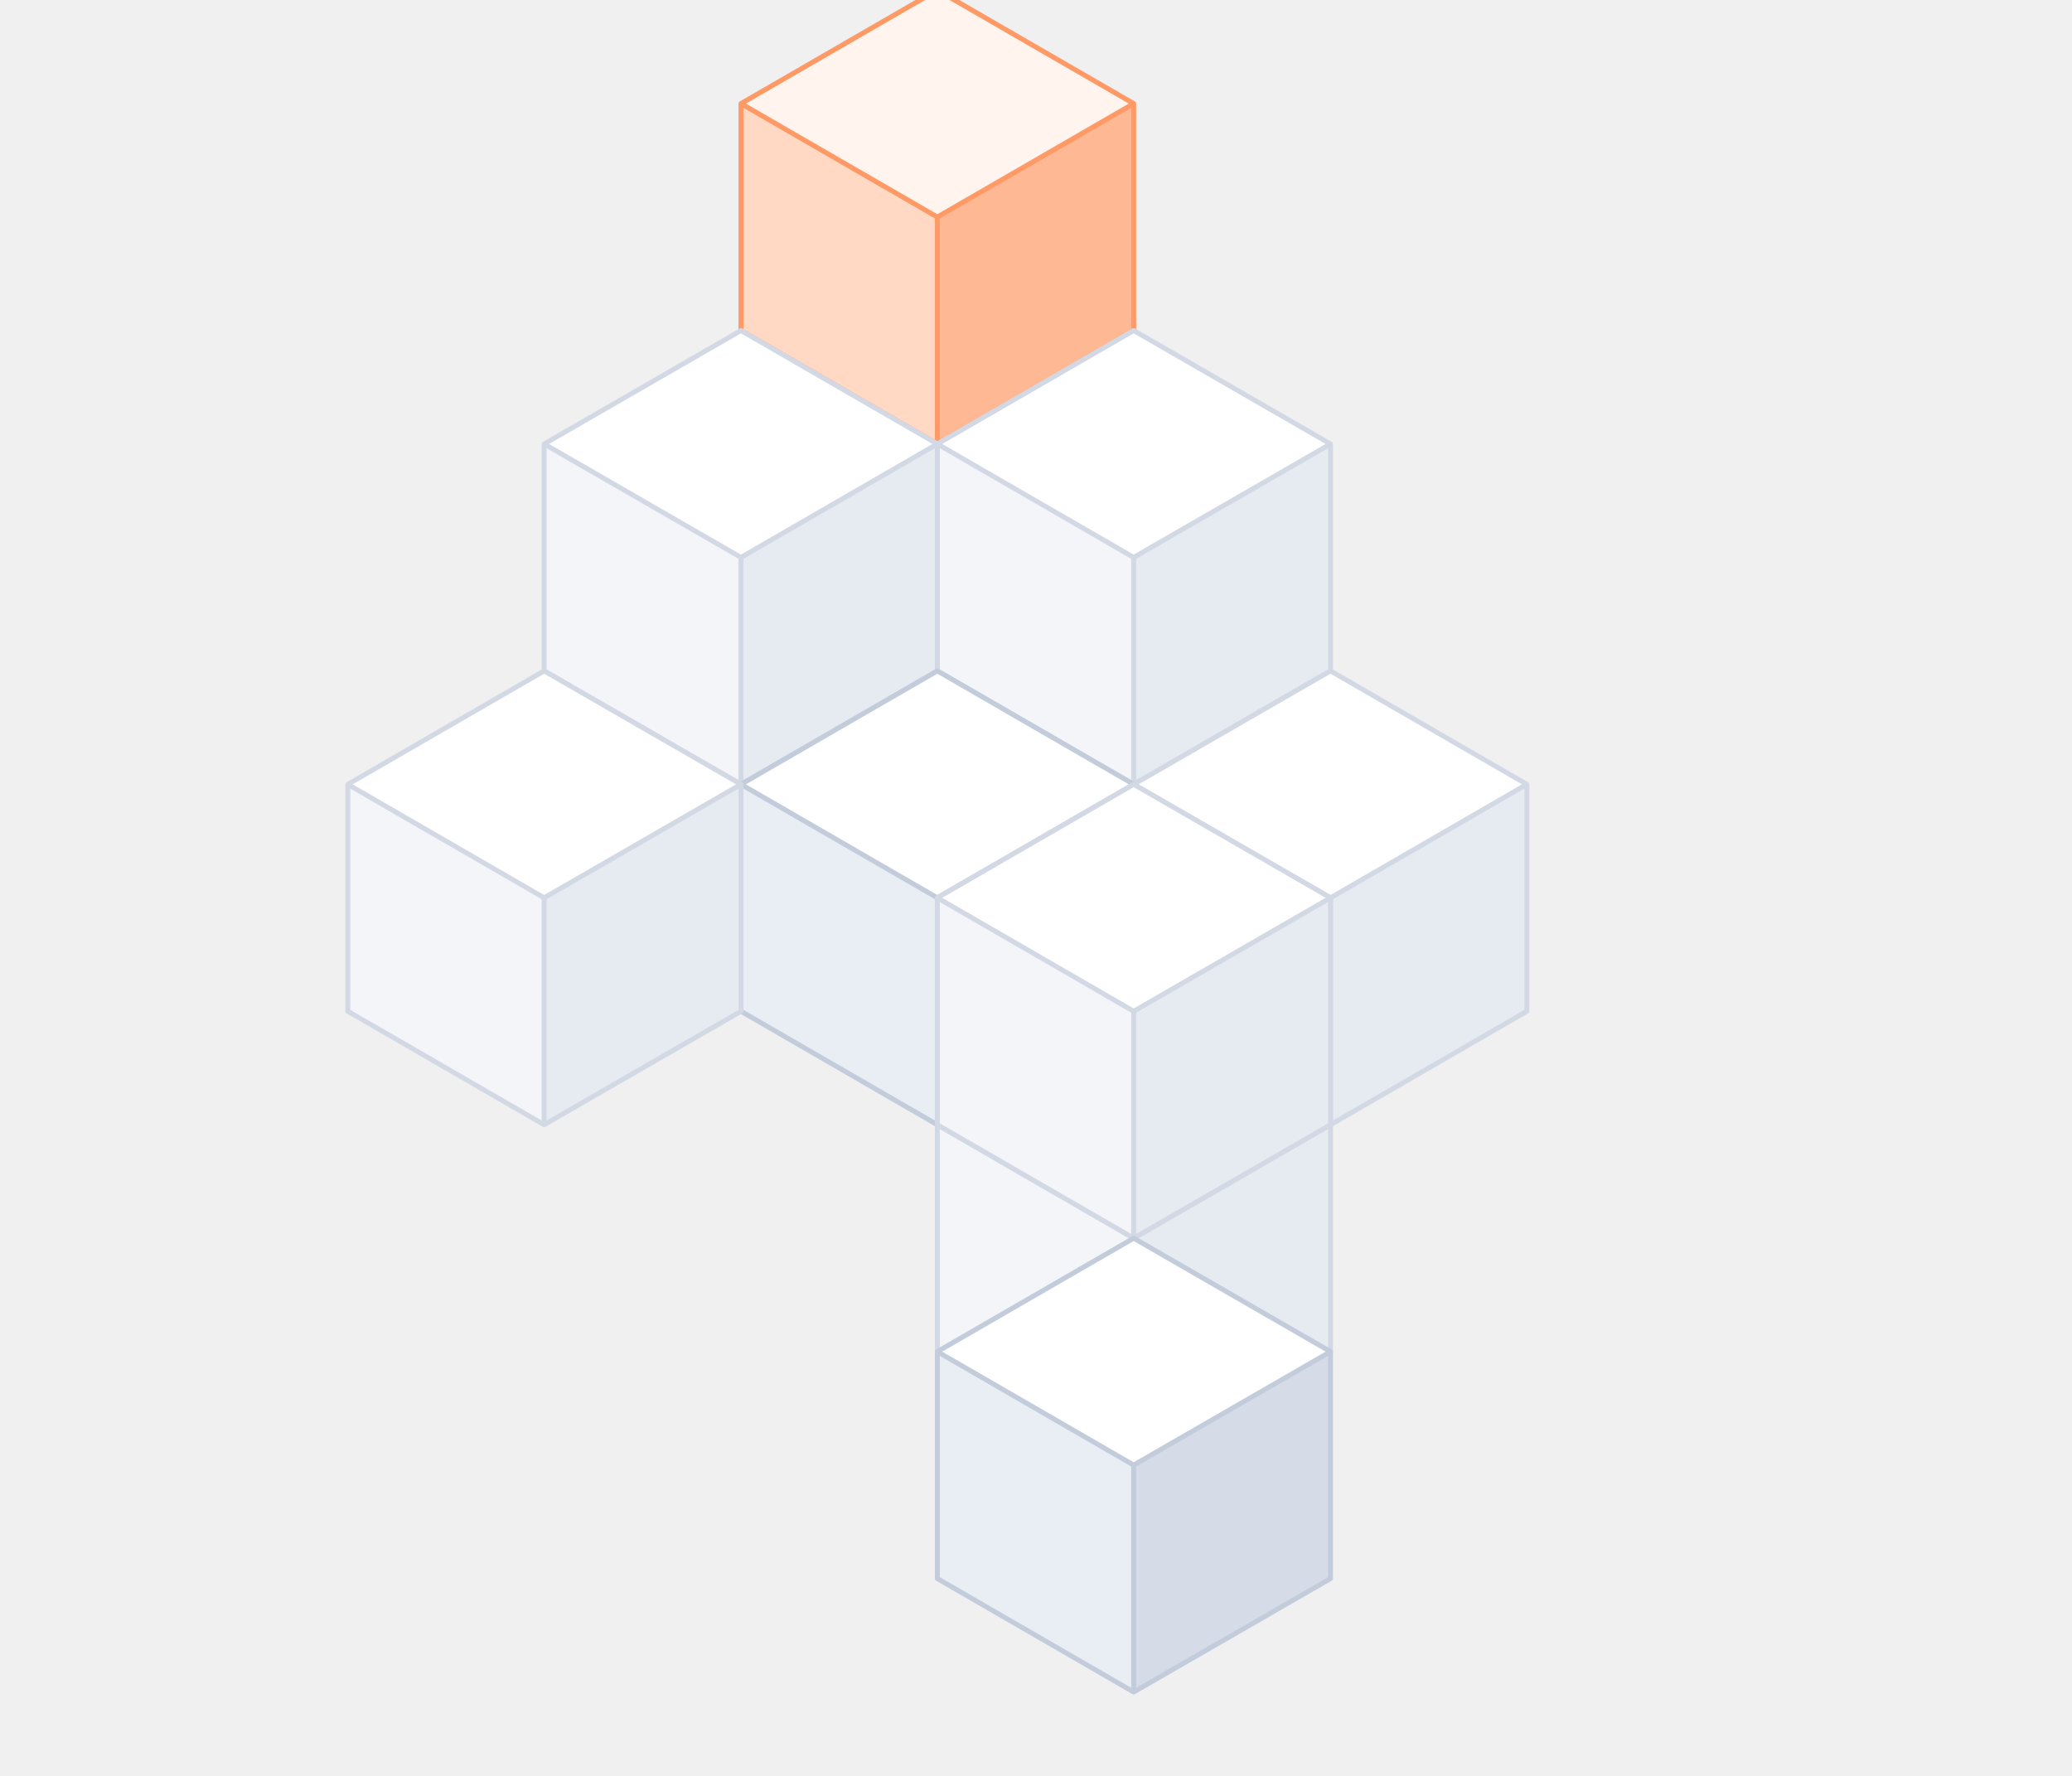
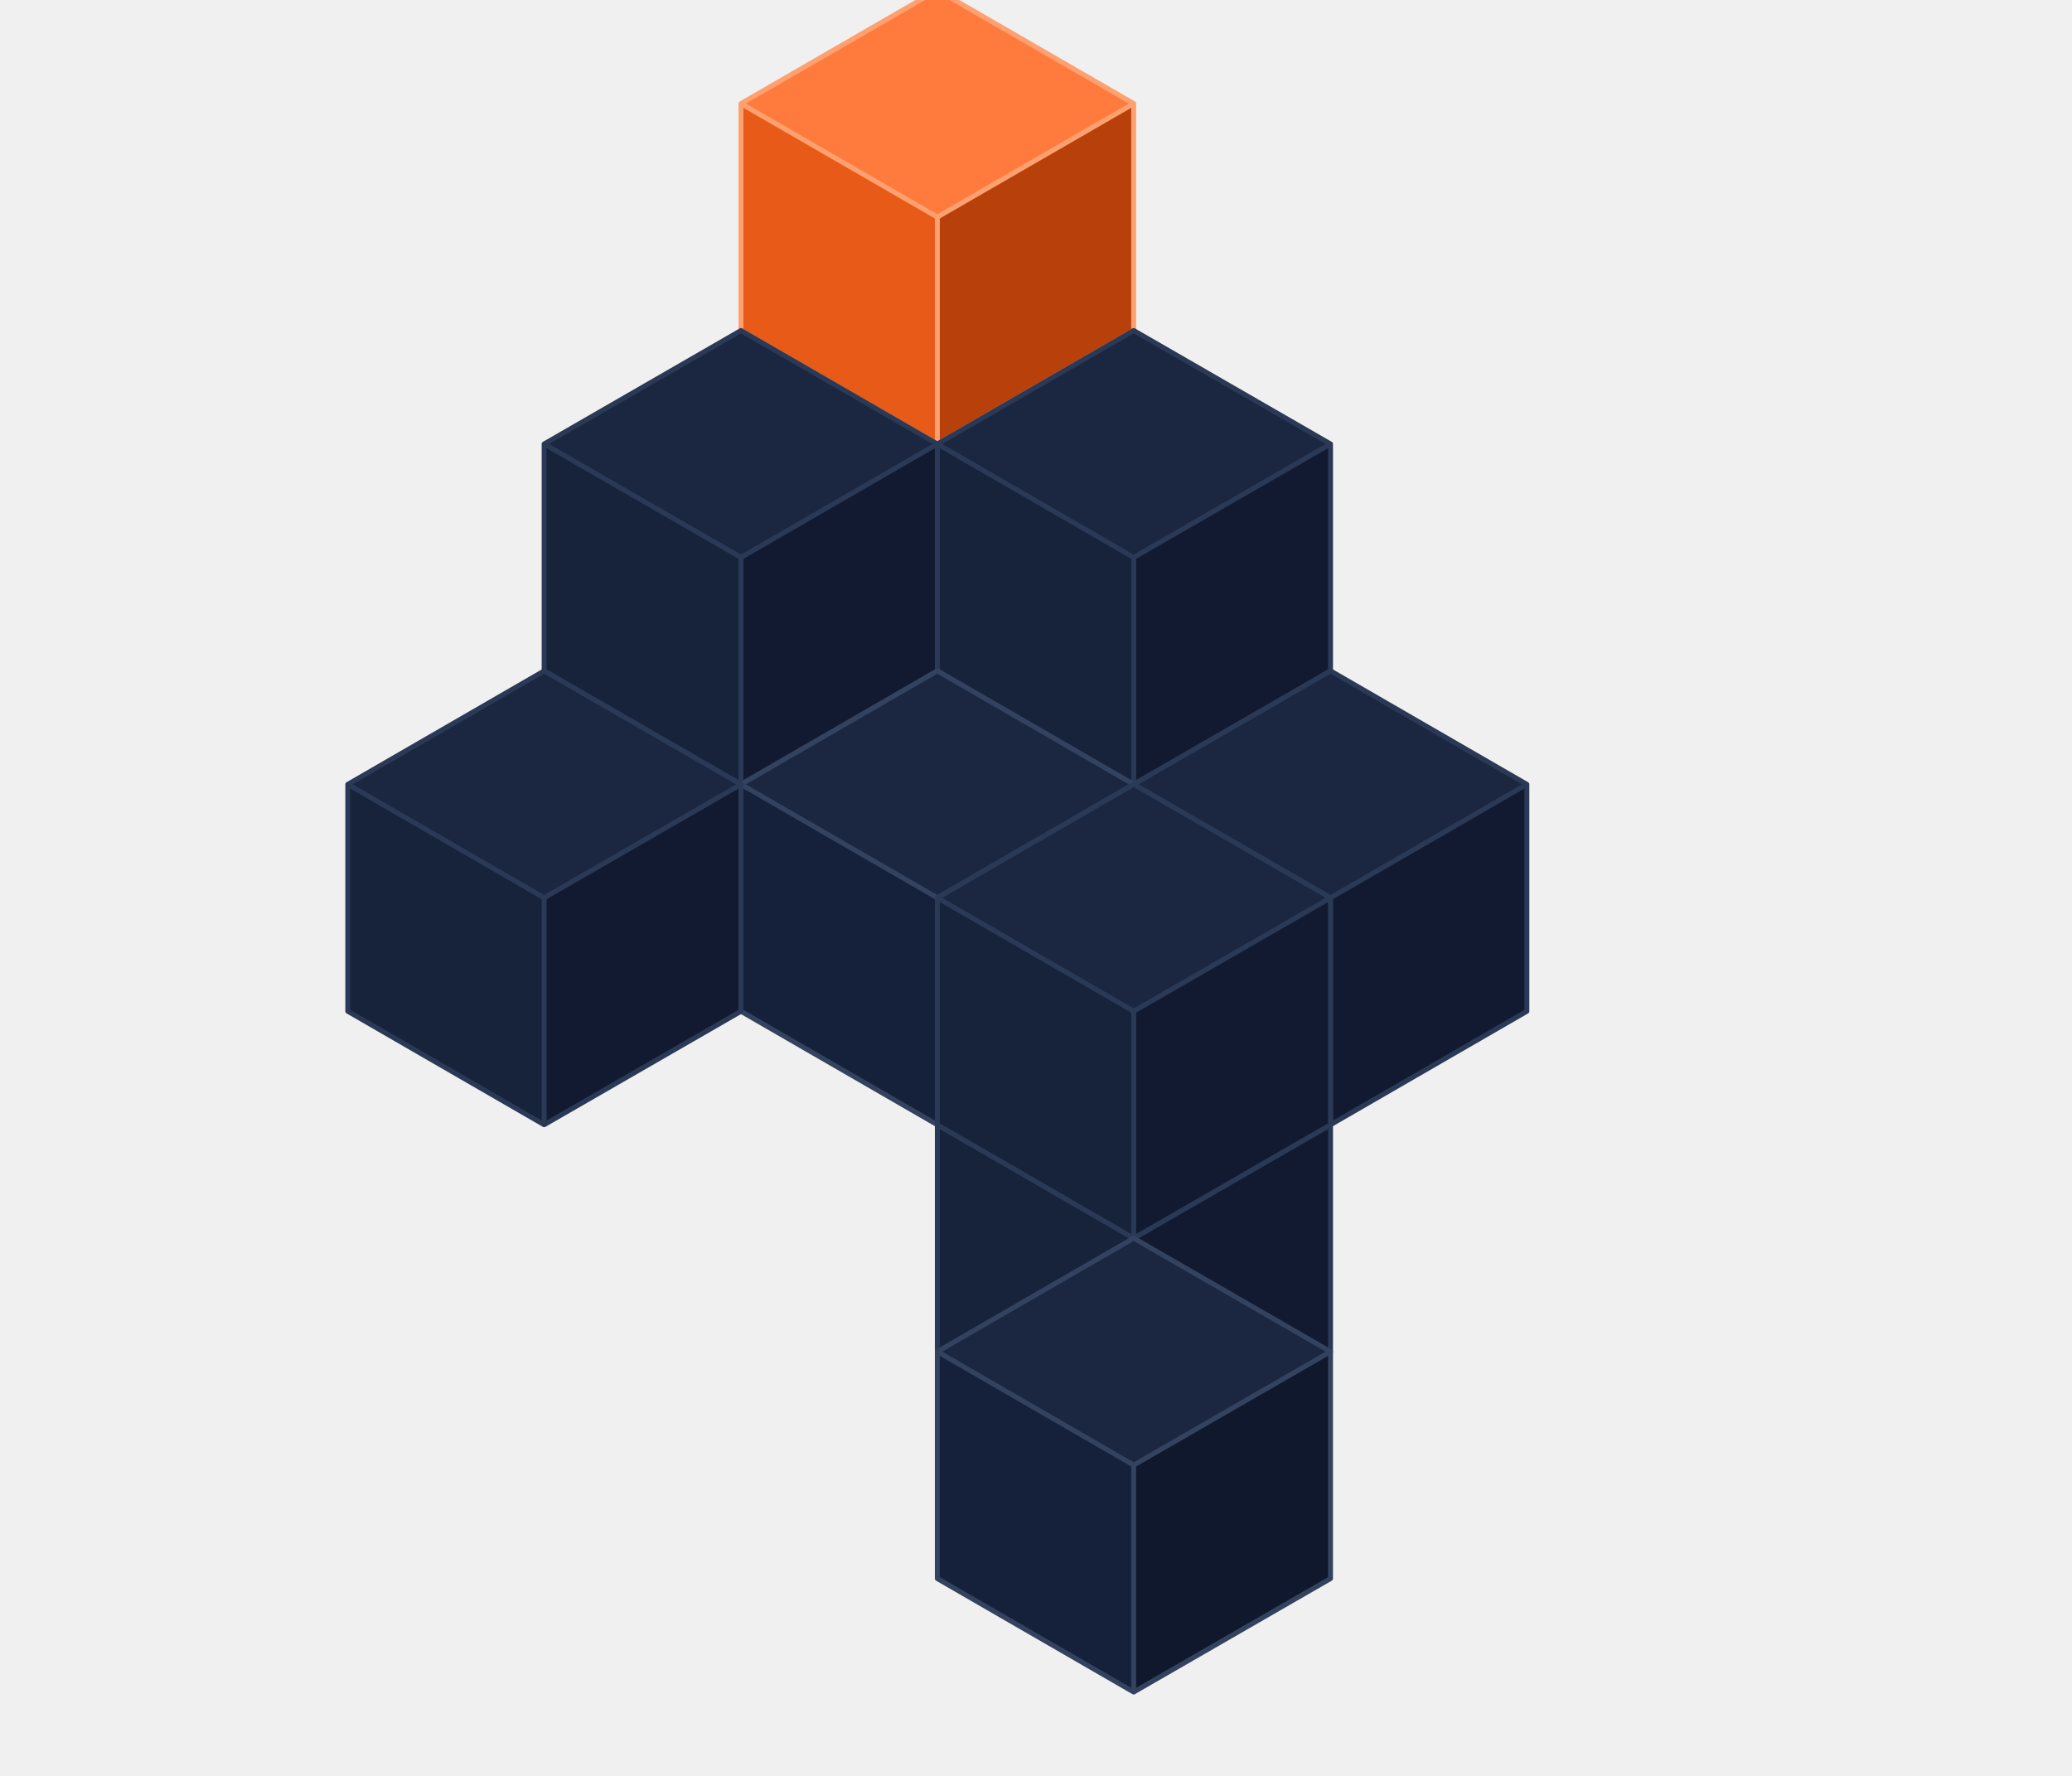
<svg xmlns="http://www.w3.org/2000/svg" width="420" height="360" viewBox="0 0 420 360">
-   <polygon points="150.2,113.0 190.0,136.0 190.0,182.0 150.2,159.0" fill="#e9edf4" />
-   <polygon points="190.0,136.0 229.8,113.0 229.8,159.0 190.0,182.0" fill="#d5dce8" />
-   <polygon points="190.0,90.0 229.8,113.0 190.0,136.0 150.2,113.0" fill="#ffffff" />
-   <g fill="none" stroke="#c3ccdb" stroke-width="1" stroke-linejoin="round">
+   <polygon points="150.2,113.0 190.0,136.0 190.0,182.0 150.2,159.0" fill="#15203a" />
+   <polygon points="190.0,136.0 229.8,113.0 229.8,159.0 190.0,182.0" fill="#0f182c" />
+   <polygon points="190.0,90.0 229.8,113.0 190.0,136.0 150.2,113.0" fill="#1b2740" />
+   <g fill="none" stroke="#33425f" stroke-width="1" stroke-linejoin="round">
    <polygon points="190.0,90.0 229.8,113.0 229.8,159.0 190.0,182.0 150.2,159.0 150.2,113.0" />
    <polyline points="150.2,113.0 190.0,136.0 229.8,113.0" />
    <line x1="190.0" y1="136.0" x2="190.0" y2="182.0" />
  </g>
-   <polygon points="150.2,67.0 190.0,90.0 190.0,136.0 150.2,113.0" fill="#e9edf4" />
-   <polygon points="190.0,90.0 229.8,67.0 229.8,113.0 190.0,136.0" fill="#d5dce8" />
-   <polygon points="190.0,44.0 229.8,67.0 190.0,90.0 150.2,67.0" fill="#ffffff" />
-   <g fill="none" stroke="#c3ccdb" stroke-width="1" stroke-linejoin="round">
+   <polygon points="150.2,67.0 190.0,90.0 190.0,136.0 150.2,113.0" fill="#15203a" />
+   <polygon points="190.0,90.0 229.8,67.0 229.8,113.0 190.0,136.0" fill="#0f182c" />
+   <polygon points="190.0,44.0 229.8,67.0 190.0,90.0 150.2,67.0" fill="#1b2740" />
+   <g fill="none" stroke="#33425f" stroke-width="1" stroke-linejoin="round">
    <polygon points="190.0,44.0 229.8,67.0 229.8,113.0 190.0,136.0 150.2,113.0 150.2,67.0" />
    <polyline points="150.2,67.0 190.0,90.0 229.8,67.0" />
    <line x1="190.0" y1="90.0" x2="190.0" y2="136.0" />
  </g>
-   <polygon points="150.2,21.0 190.0,44.0 190.0,90.0 150.2,67.0" fill="#ffd9c4" />
-   <polygon points="190.0,44.0 229.8,21.0 229.8,67.0 190.0,90.0" fill="#ffb894" />
-   <polygon points="190.0,-2.0 229.8,21.0 190.0,44.0 150.2,21.0" fill="#fff4ee" />
-   <g fill="none" stroke="#ff9a66" stroke-width="1" stroke-linejoin="round">
+   <polygon points="150.2,21.0 190.0,44.0 190.0,90.0 150.2,67.0" fill="#e85a17" />
+   <polygon points="190.0,44.0 229.8,21.0 229.8,67.0 190.0,90.0" fill="#b8400a" />
+   <polygon points="190.0,-2.0 229.8,21.0 190.0,44.0 150.2,21.0" fill="#ff7a3d" />
+   <g fill="none" stroke="#ffa070" stroke-width="1" stroke-linejoin="round">
    <polygon points="190.0,-2.0 229.8,21.0 229.8,67.0 190.0,90.0 150.2,67.0 150.2,21.0" />
    <polyline points="150.2,21.0 190.0,44.0 229.8,21.0" />
    <line x1="190.0" y1="44.0" x2="190.0" y2="90.0" />
  </g>
-   <polygon points="190.0,136.0 229.8,159.0 229.8,205.0 190.0,182.0" fill="#f3f5f9" />
-   <polygon points="229.8,159.0 269.7,136.0 269.7,182.0 229.8,205.0" fill="#e6eaf1" />
-   <polygon points="229.8,113.0 269.7,136.0 229.8,159.0 190.0,136.0" fill="#ffffff" />
-   <g fill="none" stroke="#d3d9e4" stroke-width="1" stroke-linejoin="round">
+   <polygon points="190.0,136.0 229.8,159.0 229.8,205.0 190.0,182.0" fill="#17223b" />
+   <polygon points="229.8,159.0 269.7,136.0 269.7,182.0 229.8,205.0" fill="#111a30" />
+   <polygon points="229.8,113.0 269.7,136.0 229.8,159.0 190.0,136.0" fill="#1b2740" />
+   <g fill="none" stroke="#2a3956" stroke-width="1" stroke-linejoin="round">
    <polygon points="229.8,113.0 269.7,136.0 269.7,182.0 229.8,205.0 190.0,182.0 190.0,136.0" />
    <polyline points="190.0,136.0 229.8,159.0 269.7,136.0" />
    <line x1="229.8" y1="159.0" x2="229.8" y2="205.0" />
  </g>
-   <polygon points="110.3,136.0 150.2,159.0 150.2,205.0 110.3,182.0" fill="#f3f5f9" />
-   <polygon points="150.2,159.0 190.0,136.0 190.0,182.0 150.2,205.0" fill="#e6eaf1" />
-   <polygon points="150.2,113.0 190.0,136.0 150.2,159.0 110.3,136.0" fill="#ffffff" />
-   <g fill="none" stroke="#d3d9e4" stroke-width="1" stroke-linejoin="round">
+   <polygon points="110.3,136.0 150.2,159.0 150.2,205.0 110.3,182.0" fill="#17223b" />
+   <polygon points="150.2,159.0 190.0,136.0 190.0,182.0 150.2,205.0" fill="#111a30" />
+   <polygon points="150.2,113.0 190.0,136.0 150.2,159.0 110.3,136.0" fill="#1b2740" />
+   <g fill="none" stroke="#2a3956" stroke-width="1" stroke-linejoin="round">
    <polygon points="150.2,113.0 190.0,136.0 190.0,182.0 150.2,205.0 110.3,182.0 110.3,136.0" />
    <polyline points="110.3,136.0 150.2,159.0 190.0,136.0" />
    <line x1="150.2" y1="159.0" x2="150.2" y2="205.0" />
  </g>
-   <polygon points="190.0,90.0 229.8,113.0 229.8,159.0 190.0,136.0" fill="#f3f5f9" />
-   <polygon points="229.8,113.0 269.7,90.0 269.7,136.0 229.8,159.0" fill="#e6eaf1" />
-   <polygon points="229.8,67.0 269.7,90.0 229.8,113.0 190.0,90.0" fill="#ffffff" />
-   <g fill="none" stroke="#d3d9e4" stroke-width="1" stroke-linejoin="round">
+   <polygon points="190.0,90.0 229.8,113.0 229.8,159.0 190.0,136.0" fill="#17223b" />
+   <polygon points="229.8,113.0 269.7,90.0 269.7,136.0 229.8,159.0" fill="#111a30" />
+   <polygon points="229.8,67.0 269.7,90.0 229.8,113.0 190.0,90.0" fill="#1b2740" />
+   <g fill="none" stroke="#2a3956" stroke-width="1" stroke-linejoin="round">
    <polygon points="229.8,67.0 269.7,90.0 269.7,136.0 229.8,159.0 190.0,136.0 190.0,90.0" />
    <polyline points="190.0,90.0 229.8,113.0 269.7,90.0" />
    <line x1="229.8" y1="113.0" x2="229.8" y2="159.0" />
  </g>
-   <polygon points="110.3,90.0 150.2,113.0 150.2,159.0 110.3,136.0" fill="#f3f5f9" />
-   <polygon points="150.2,113.0 190.0,90.0 190.0,136.0 150.2,159.0" fill="#e6eaf1" />
-   <polygon points="150.2,67.0 190.0,90.0 150.2,113.0 110.3,90.0" fill="#ffffff" />
-   <g fill="none" stroke="#d3d9e4" stroke-width="1" stroke-linejoin="round">
+   <polygon points="110.3,90.0 150.2,113.0 150.2,159.0 110.3,136.0" fill="#17223b" />
+   <polygon points="150.2,113.0 190.0,90.0 190.0,136.0 150.2,159.0" fill="#111a30" />
+   <polygon points="150.2,67.0 190.0,90.0 150.2,113.0 110.3,90.0" fill="#1b2740" />
+   <g fill="none" stroke="#2a3956" stroke-width="1" stroke-linejoin="round">
    <polygon points="150.2,67.0 190.0,90.0 190.0,136.0 150.2,159.0 110.3,136.0 110.3,90.0" />
    <polyline points="110.3,90.0 150.2,113.0 190.0,90.0" />
    <line x1="150.2" y1="113.0" x2="150.2" y2="159.0" />
  </g>
-   <polygon points="229.8,159.0 269.7,182.0 269.7,228.0 229.8,205.0" fill="#f3f5f9" />
-   <polygon points="269.7,182.0 309.5,159.0 309.5,205.0 269.7,228.0" fill="#e6eaf1" />
-   <polygon points="269.7,136.0 309.5,159.0 269.7,182.0 229.8,159.0" fill="#ffffff" />
-   <g fill="none" stroke="#d3d9e4" stroke-width="1" stroke-linejoin="round">
+   <polygon points="229.8,159.0 269.7,182.0 269.7,228.0 229.8,205.0" fill="#17223b" />
+   <polygon points="269.7,182.0 309.5,159.0 309.5,205.0 269.7,228.0" fill="#111a30" />
+   <polygon points="269.7,136.0 309.5,159.0 269.7,182.0 229.8,159.0" fill="#1b2740" />
+   <g fill="none" stroke="#2a3956" stroke-width="1" stroke-linejoin="round">
    <polygon points="269.7,136.0 309.5,159.0 309.5,205.0 269.7,228.0 229.8,205.0 229.8,159.0" />
    <polyline points="229.8,159.0 269.7,182.0 309.5,159.0" />
    <line x1="269.7" y1="182.0" x2="269.7" y2="228.0" />
  </g>
-   <polygon points="150.2,159.0 190.0,182.0 190.0,228.0 150.2,205.0" fill="#e9edf4" />
-   <polygon points="190.0,182.0 229.8,159.0 229.8,205.0 190.0,228.0" fill="#d5dce8" />
-   <polygon points="190.0,136.0 229.8,159.0 190.0,182.0 150.2,159.0" fill="#ffffff" />
-   <g fill="none" stroke="#c3ccdb" stroke-width="1" stroke-linejoin="round">
+   <polygon points="150.2,159.0 190.0,182.0 190.0,228.0 150.2,205.0" fill="#15203a" />
+   <polygon points="190.0,182.0 229.8,159.0 229.8,205.0 190.0,228.0" fill="#0f182c" />
+   <polygon points="190.0,136.0 229.8,159.0 190.0,182.0 150.2,159.0" fill="#1b2740" />
+   <g fill="none" stroke="#33425f" stroke-width="1" stroke-linejoin="round">
    <polygon points="190.0,136.0 229.8,159.0 229.8,205.0 190.0,228.0 150.2,205.0 150.2,159.0" />
    <polyline points="150.2,159.0 190.0,182.0 229.8,159.0" />
    <line x1="190.0" y1="182.0" x2="190.0" y2="228.0" />
  </g>
-   <polygon points="70.5,159.0 110.3,182.0 110.3,228.0 70.5,205.0" fill="#f3f5f9" />
-   <polygon points="110.3,182.0 150.2,159.0 150.2,205.0 110.3,228.0" fill="#e6eaf1" />
-   <polygon points="110.3,136.0 150.2,159.0 110.3,182.0 70.5,159.0" fill="#ffffff" />
-   <g fill="none" stroke="#d3d9e4" stroke-width="1" stroke-linejoin="round">
+   <polygon points="70.5,159.0 110.3,182.0 110.3,228.0 70.5,205.0" fill="#17223b" />
+   <polygon points="110.3,182.0 150.2,159.0 150.2,205.0 110.3,228.0" fill="#111a30" />
+   <polygon points="110.3,136.0 150.2,159.0 110.3,182.0 70.5,159.0" fill="#1b2740" />
+   <g fill="none" stroke="#2a3956" stroke-width="1" stroke-linejoin="round">
    <polygon points="110.3,136.0 150.2,159.0 150.2,205.0 110.3,228.0 70.5,205.0 70.5,159.0" />
    <polyline points="70.5,159.0 110.3,182.0 150.2,159.0" />
    <line x1="110.3" y1="182.0" x2="110.3" y2="228.0" />
  </g>
-   <polygon points="190.0,228.0 229.8,251.0 229.8,297.0 190.0,274.0" fill="#f3f5f9" />
-   <polygon points="229.8,251.0 269.7,228.0 269.7,274.0 229.8,297.0" fill="#e6eaf1" />
-   <polygon points="229.8,205.0 269.7,228.0 229.8,251.0 190.0,228.0" fill="#ffffff" />
-   <g fill="none" stroke="#d3d9e4" stroke-width="1" stroke-linejoin="round">
+   <polygon points="190.0,228.0 229.8,251.0 229.8,297.0 190.0,274.0" fill="#17223b" />
+   <polygon points="229.8,251.0 269.7,228.0 269.7,274.0 229.8,297.0" fill="#111a30" />
+   <polygon points="229.8,205.0 269.7,228.0 229.8,251.0 190.0,228.0" fill="#1b2740" />
+   <g fill="none" stroke="#2a3956" stroke-width="1" stroke-linejoin="round">
    <polygon points="229.8,205.0 269.7,228.0 269.7,274.0 229.8,297.0 190.0,274.0 190.0,228.0" />
    <polyline points="190.0,228.0 229.8,251.0 269.7,228.0" />
    <line x1="229.8" y1="251.0" x2="229.8" y2="297.0" />
  </g>
-   <polygon points="190.0,182.0 229.8,205.0 229.8,251.0 190.0,228.0" fill="#f3f5f9" />
-   <polygon points="229.8,205.0 269.7,182.0 269.7,228.0 229.8,251.0" fill="#e6eaf1" />
-   <polygon points="229.8,159.0 269.7,182.0 229.8,205.0 190.0,182.0" fill="#ffffff" />
-   <g fill="none" stroke="#d3d9e4" stroke-width="1" stroke-linejoin="round">
+   <polygon points="190.0,182.0 229.8,205.0 229.8,251.0 190.0,228.0" fill="#17223b" />
+   <polygon points="229.8,205.0 269.7,182.0 269.7,228.0 229.8,251.0" fill="#111a30" />
+   <polygon points="229.8,159.0 269.7,182.0 229.8,205.0 190.0,182.0" fill="#1b2740" />
+   <g fill="none" stroke="#2a3956" stroke-width="1" stroke-linejoin="round">
    <polygon points="229.8,159.0 269.7,182.0 269.7,228.0 229.8,251.0 190.0,228.0 190.0,182.0" />
    <polyline points="190.0,182.0 229.8,205.0 269.7,182.0" />
    <line x1="229.8" y1="205.0" x2="229.8" y2="251.0" />
  </g>
-   <polygon points="190.0,274.0 229.8,297.0 229.8,343.0 190.0,320.0" fill="#e9edf4" />
-   <polygon points="229.8,297.0 269.7,274.0 269.7,320.0 229.8,343.0" fill="#d5dce8" />
-   <polygon points="229.8,251.0 269.7,274.0 229.8,297.0 190.0,274.0" fill="#ffffff" />
-   <g fill="none" stroke="#c3ccdb" stroke-width="1" stroke-linejoin="round">
+   <polygon points="190.0,274.0 229.8,297.0 229.8,343.0 190.0,320.0" fill="#15203a" />
+   <polygon points="229.8,297.0 269.7,274.0 269.7,320.0 229.8,343.0" fill="#0f182c" />
+   <polygon points="229.8,251.0 269.7,274.0 229.8,297.0 190.0,274.0" fill="#1b2740" />
+   <g fill="none" stroke="#33425f" stroke-width="1" stroke-linejoin="round">
    <polygon points="229.8,251.0 269.7,274.0 269.7,320.0 229.8,343.0 190.0,320.0 190.0,274.0" />
    <polyline points="190.0,274.0 229.8,297.0 269.7,274.0" />
    <line x1="229.8" y1="297.0" x2="229.8" y2="343.0" />
  </g>
</svg>
